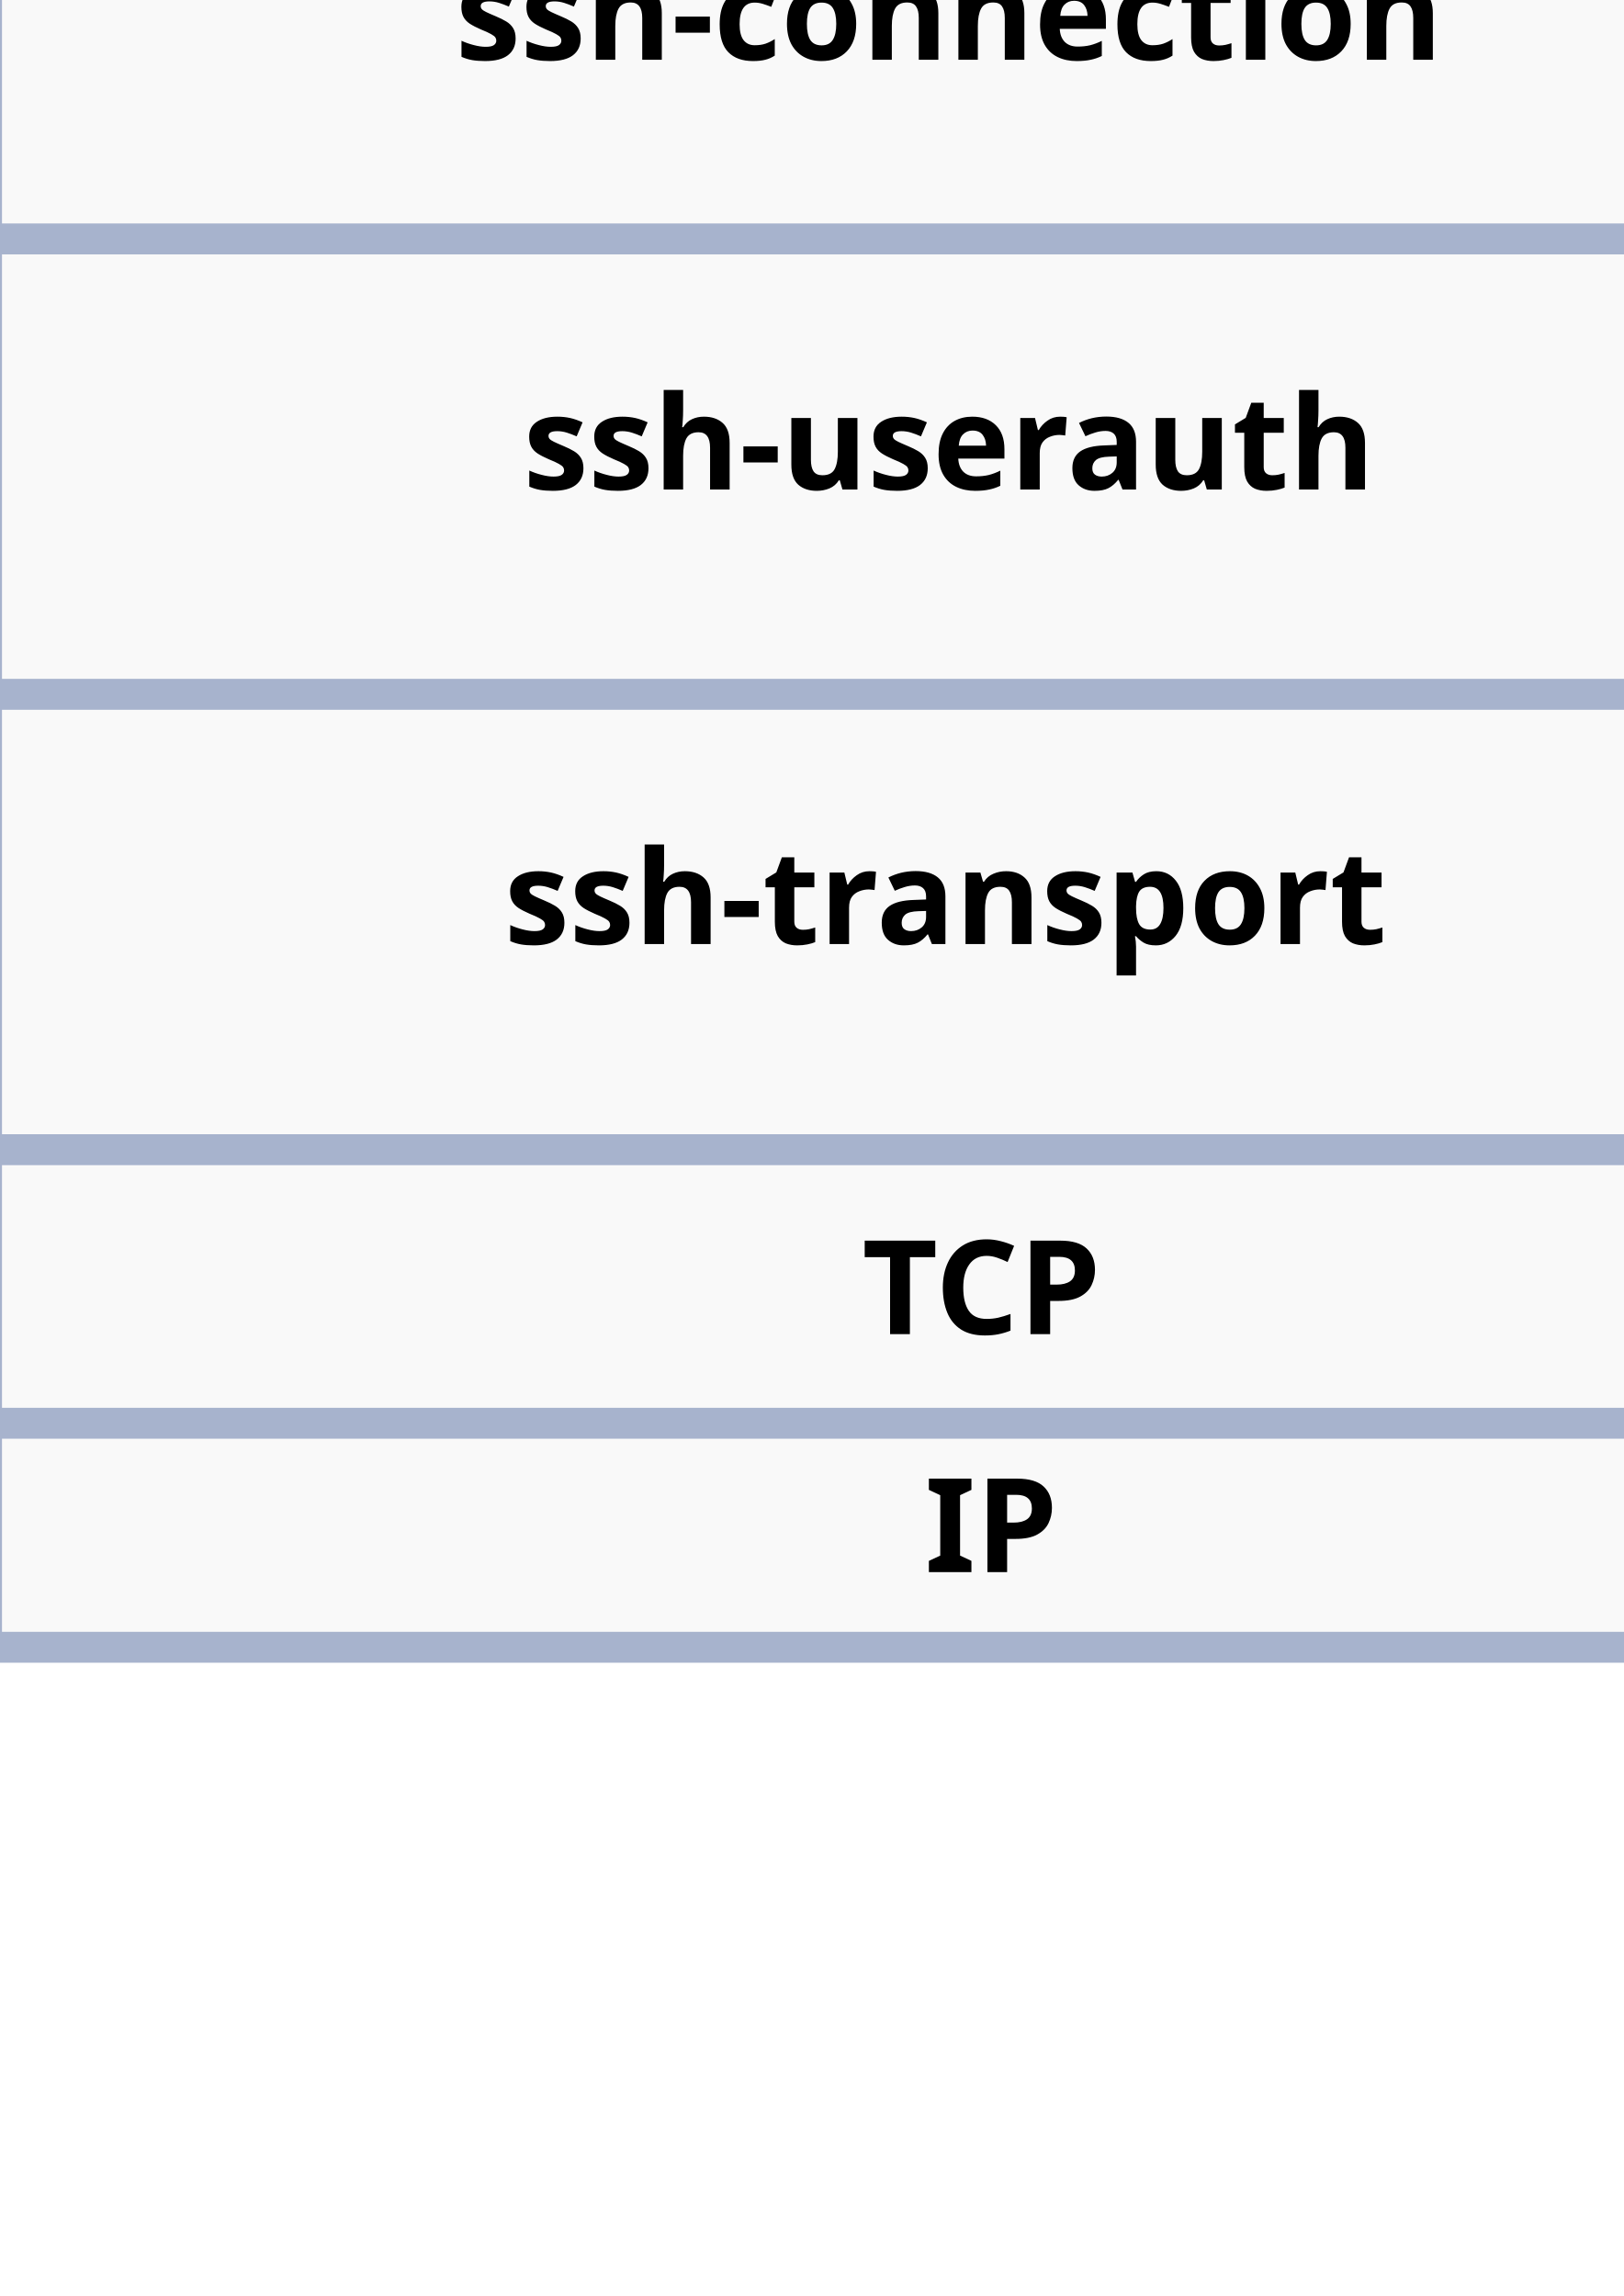
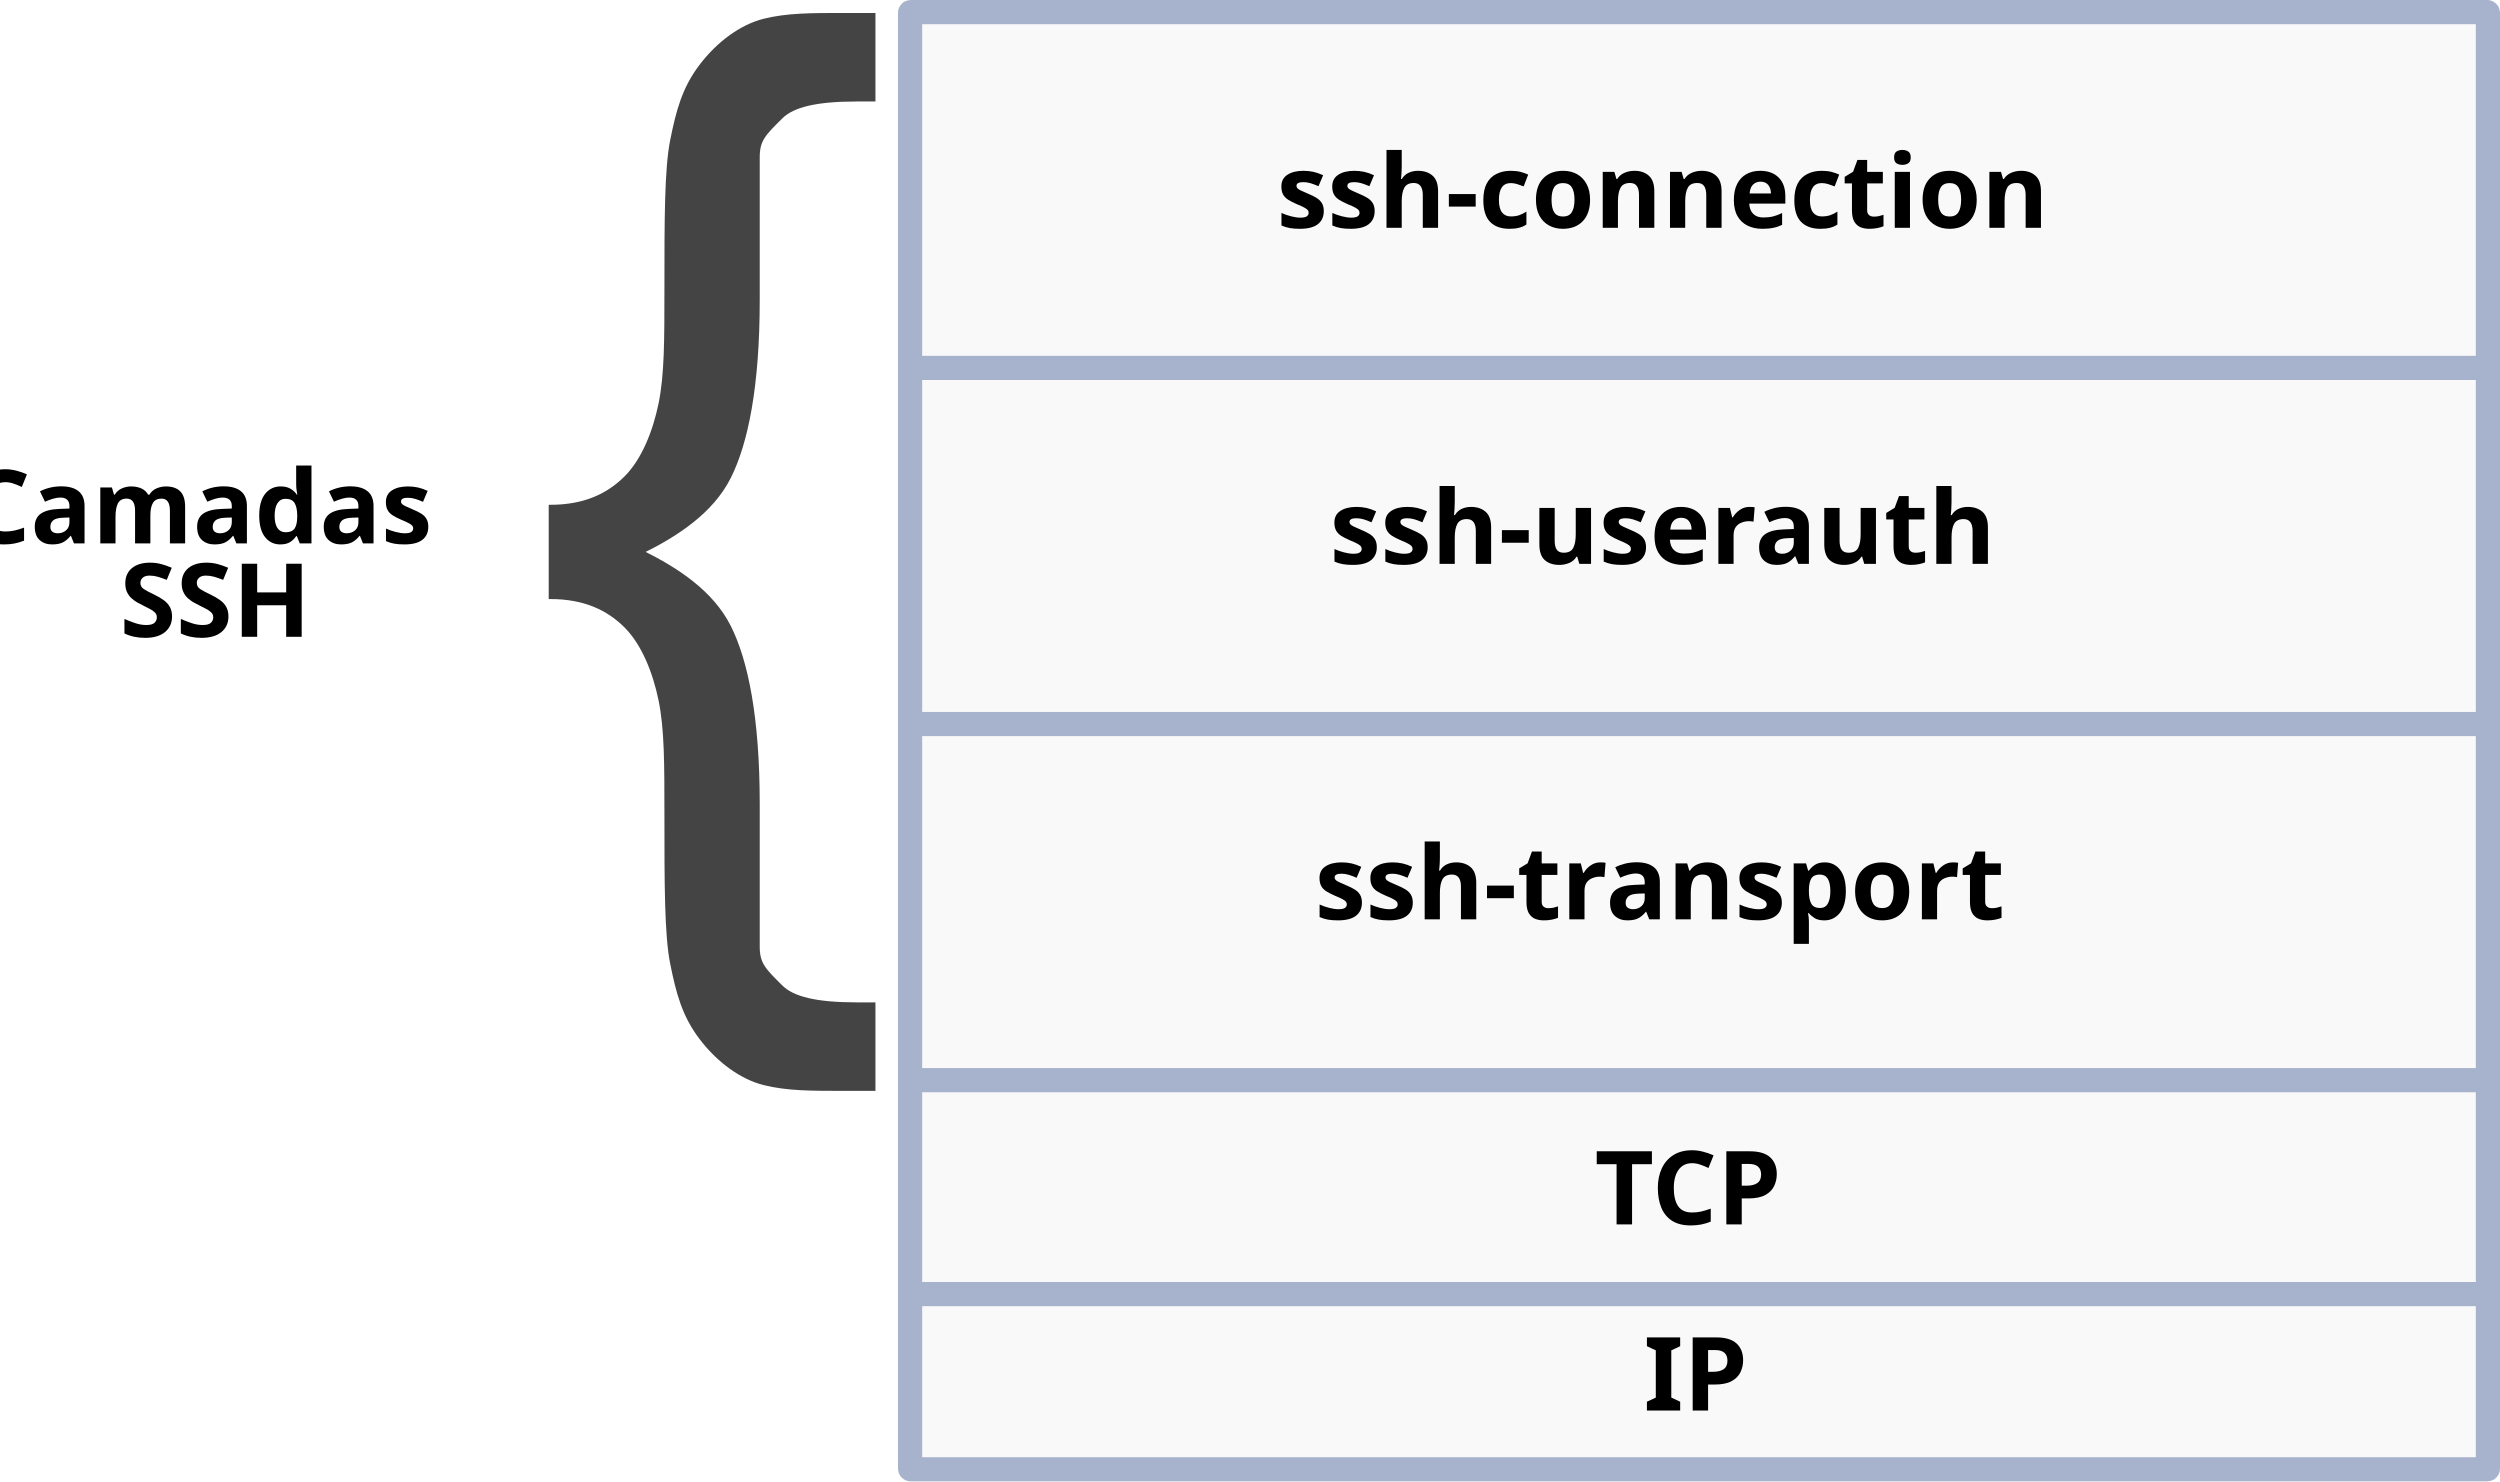
- <svg xmlns="http://www.w3.org/2000/svg" width="210mm" height="297mm" viewBox="0 0 210 297" version="1.1" id="svg8">
+ <svg xmlns="http://www.w3.org/2000/svg" width="413.522mm" height="245.035mm" viewBox="0 0 413.522 245.035" version="1.1" id="svg8">
  <defs id="defs2">
    <marker style="overflow:visible" id="marker1700" refX="0" refY="0" orient="auto">
      <path transform="matrix(-0.3,0,0,-0.3,0.69,0)" d="M 8.719,4.034 -2.207,0.016 8.719,-4.002 c -1.745,2.372 -1.735,5.617 -6e-7,8.035 z" style="fill:#a7b3cd;fill-opacity:1;fill-rule:evenodd;stroke:#a7b3cd;stroke-width:0.625;stroke-linejoin:round;stroke-opacity:1" id="path1698" />
    </marker>
-     <marker orient="auto" refY="0.0" refX="0.0" id="Arrow2Mend" style="overflow:visible;">
-       <path id="path4595" style="fill-rule:evenodd;stroke-width:0.625;stroke-linejoin:round;stroke:#000000;stroke-opacity:1;fill:#000000;fill-opacity:1" d="M 8.719,4.034 L -2.207,0.016 L 8.719,-4.002 C 6.973,-1.63 6.983,1.616 8.719,4.034 z " transform="scale(0.6) rotate(180) translate(0,0)" />
+     <marker orient="auto" refY="0" refX="0" id="Arrow2Mend" style="overflow:visible">
+       <path id="path4595" style="fill:#000000;fill-opacity:1;fill-rule:evenodd;stroke:#000000;stroke-width:0.625;stroke-linejoin:round;stroke-opacity:1" d="M 8.719,4.034 -2.207,0.016 8.719,-4.002 c -1.745,2.372 -1.735,5.617 -6e-7,8.035 z" transform="scale(-0.6)" />
    </marker>
    <marker orient="auto" refY="0" refX="0" id="Arrow2Mend-3" style="overflow:visible">
      <path id="path4595-5" style="fill:#000000;fill-opacity:1;fill-rule:evenodd;stroke:#000000;stroke-width:0.625;stroke-linejoin:round;stroke-opacity:1" d="M 8.719,4.034 -2.207,0.016 8.719,-4.002 c -1.745,2.372 -1.735,5.617 -6e-7,8.035 z" transform="scale(-0.6)" />
    </marker>
    <marker orient="auto" refY="0" refX="0" id="Arrow2Mend-2" style="overflow:visible">
      <path id="path4595-9" style="fill:#000000;fill-opacity:1;fill-rule:evenodd;stroke:#000000;stroke-width:0.625;stroke-linejoin:round;stroke-opacity:1" d="M 8.719,4.034 -2.207,0.016 8.719,-4.002 c -1.745,2.372 -1.735,5.617 -6e-7,8.035 z" transform="scale(-0.6)" />
    </marker>
    <marker orient="auto" refY="0" refX="0" id="Arrow2Mend-3-1" style="overflow:visible">
      <path id="path4595-5-2" style="fill:#000000;fill-opacity:1;fill-rule:evenodd;stroke:#000000;stroke-width:0.625;stroke-linejoin:round;stroke-opacity:1" d="M 8.719,4.034 -2.207,0.016 8.719,-4.002 c -1.745,2.372 -1.735,5.617 -6e-7,8.035 z" transform="scale(-0.6)" />
    </marker>
  </defs>
-   <g id="layer1">
+   <g id="layer1" transform="translate(152.2784,29.94825)">
    <rect style="opacity:1;fill:#f9f9f9;fill-opacity:1;stroke:#a7b3cd;stroke-width:4;stroke-linecap:square;stroke-linejoin:miter;stroke-miterlimit:4;stroke-dasharray:none;stroke-opacity:1" id="rect4504" width="260.986" height="241.035" x="-1.743" y="-27.948" ry="0.099" />
    <text xml:space="preserve" style="font-style:normal;font-variant:normal;font-weight:normal;font-stretch:normal;font-size:10.583px;line-height:6.615px;font-family:'Open Sans';-inkscape-font-specification:'Open Sans';letter-spacing:0px;word-spacing:0px;fill:#000000;fill-opacity:1;stroke:none;stroke-width:0.265px;stroke-linecap:butt;stroke-linejoin:miter;stroke-opacity:1" x="129.614" y="7.726" id="text4508-35">
      <tspan x="129.614" y="7.726" style="font-style:normal;font-variant:normal;font-weight:bold;font-stretch:normal;font-size:16.933px;line-height:13.335px;font-family:'Istok Web';-inkscape-font-specification:'Istok Web Bold';text-align:center;text-anchor:middle;stroke-width:0.265px" id="tspan4570">ssh-connection</tspan>
    </text>
    <text xml:space="preserve" style="font-style:normal;font-variant:normal;font-weight:normal;font-stretch:normal;font-size:10.583px;line-height:6.615px;font-family:'Open Sans';-inkscape-font-specification:'Open Sans';letter-spacing:0px;word-spacing:0px;fill:#000000;fill-opacity:1;stroke:none;stroke-width:0.265px;stroke-linecap:butt;stroke-linejoin:miter;stroke-opacity:1" x="111.494" y="172.576" id="text4508-9">
      <tspan id="tspan4506-1" x="111.494" y="172.576" style="font-style:normal;font-variant:normal;font-weight:bold;font-stretch:normal;font-size:16.933px;font-family:'Istok Web';-inkscape-font-specification:'Istok Web Bold';stroke-width:0.265px">TCP</tspan>
    </text>
    <text xml:space="preserve" style="font-style:normal;font-variant:normal;font-weight:normal;font-stretch:normal;font-size:10.583px;line-height:6.615px;font-family:'Open Sans';-inkscape-font-specification:'Open Sans';letter-spacing:0px;word-spacing:0px;fill:#000000;fill-opacity:1;stroke:none;stroke-width:0.265px;stroke-linecap:butt;stroke-linejoin:miter;stroke-opacity:1" x="119.589" y="203.364" id="text4508-7-2">
      <tspan id="tspan4506-5-7" x="119.589" y="203.364" style="font-style:normal;font-variant:normal;font-weight:bold;font-stretch:normal;font-size:16.933px;font-family:'Istok Web';-inkscape-font-specification:'Istok Web Bold';stroke-width:0.265px">IP</tspan>
    </text>
    <path style="fill:none;fill-rule:evenodd;stroke:#a7b3cd;stroke-width:4;stroke-linecap:butt;stroke-linejoin:miter;stroke-miterlimit:4;stroke-dasharray:none;stroke-opacity:1" d="M -1.807,184.105 H 260.572" id="path4572-3" />
-     <path style="fill:none;fill-rule:evenodd;stroke:#a7b3cd;stroke-width:4;stroke-linecap:butt;stroke-linejoin:miter;stroke-miterlimit:4;stroke-dasharray:none;stroke-opacity:1" d="m -1.054,148.719 261.626,0" id="path4572-3-6" />
-     <path id="path4632" d="m -1.054,89.813 261.626,0" style="fill:none;fill-rule:evenodd;stroke:#a7b3cd;stroke-width:4;stroke-linecap:butt;stroke-linejoin:miter;stroke-miterlimit:4;stroke-dasharray:none;stroke-opacity:1" />
-     <path style="fill:none;fill-rule:evenodd;stroke:#a7b3cd;stroke-width:4;stroke-linecap:butt;stroke-linejoin:miter;stroke-miterlimit:4;stroke-dasharray:none;stroke-opacity:1" d="m -1.054,30.906 261.626,0" id="path4634" />
+     <path style="fill:none;fill-rule:evenodd;stroke:#a7b3cd;stroke-width:4;stroke-linecap:butt;stroke-linejoin:miter;stroke-miterlimit:4;stroke-dasharray:none;stroke-opacity:1" d="M -1.054,148.719 H 260.572" id="path4572-3-6" />
+     <path id="path4632" d="M -1.054,89.813 H 260.572" style="fill:none;fill-rule:evenodd;stroke:#a7b3cd;stroke-width:4;stroke-linecap:butt;stroke-linejoin:miter;stroke-miterlimit:4;stroke-dasharray:none;stroke-opacity:1" />
+     <path style="fill:none;fill-rule:evenodd;stroke:#a7b3cd;stroke-width:4;stroke-linecap:butt;stroke-linejoin:miter;stroke-miterlimit:4;stroke-dasharray:none;stroke-opacity:1" d="M -1.054,30.906 H 260.572" id="path4634" />
    <path style="fill:#444444;stroke:#444444;stroke-width:0.452" id="use8" d="m -7.699,150.267 h -4.785 c -5.742,0 -9.57,0 -13.398,-0.946 -3.828,-0.946 -7.656,-3.784 -10.527,-7.568 -2.871,-3.784 -3.828,-7.568 -4.785,-12.298 -0.957,-4.73 -0.957,-13.244 -0.957,-24.595 0,-8.514 0,-14.19 -0.957,-18.92 -0.957,-4.73 -2.871,-9.46 -5.742,-12.298 -2.871,-2.838 -6.699,-4.73 -12.441,-4.73 V 53.778 c 5.742,0 9.57,-1.892 12.441,-4.73 2.871,-2.838 4.785,-7.568 5.742,-12.298 0.957,-4.73 0.957,-10.406 0.957,-18.92 0,-11.352 0,-19.865 0.957,-24.595 0.957,-4.73 1.914,-8.514 4.785,-12.298 2.871,-3.784 6.699,-6.622 10.527,-7.568 3.828,-0.946 7.656,-0.946 13.398,-0.946 h 4.785 v 14.19 h -2.871 c -6.699,0 -10.527,0.946 -12.441,2.838 -2.871,2.838 -3.828,3.784 -3.828,6.622 V 19.723 c 0,14.19 -1.914,23.649 -4.785,29.325 -2.871,5.676 -8.613,9.46 -14.355,12.298 5.742,2.838 11.484,6.622 14.355,12.298 2.871,5.676 4.785,15.136 4.785,29.325 v 23.649 c 0,2.838 0.957,3.784 3.828,6.622 1.914,1.892 5.742,2.838 12.441,2.838 h 2.871 z" />
    <text id="text1997" y="63.318" x="129.614" style="font-style:normal;font-variant:normal;font-weight:normal;font-stretch:normal;font-size:10.583px;line-height:6.615px;font-family:'Open Sans';-inkscape-font-specification:'Open Sans';letter-spacing:0px;word-spacing:0px;fill:#000000;fill-opacity:1;stroke:none;stroke-width:0.265px;stroke-linecap:butt;stroke-linejoin:miter;stroke-opacity:1" xml:space="preserve">
      <tspan id="tspan1995" style="font-style:normal;font-variant:normal;font-weight:bold;font-stretch:normal;font-size:16.933px;line-height:13.335px;font-family:'Istok Web';-inkscape-font-specification:'Istok Web Bold';text-align:center;text-anchor:middle;stroke-width:0.265px" y="63.318" x="129.614">ssh-userauth</tspan>
    </text>
    <text xml:space="preserve" style="font-style:normal;font-variant:normal;font-weight:normal;font-stretch:normal;font-size:10.583px;line-height:6.615px;font-family:'Open Sans';-inkscape-font-specification:'Open Sans';letter-spacing:0px;word-spacing:0px;fill:#000000;fill-opacity:1;stroke:none;stroke-width:0.265px;stroke-linecap:butt;stroke-linejoin:miter;stroke-opacity:1" x="129.143" y="122.117" id="text2001">
      <tspan x="129.143" y="122.117" style="font-style:normal;font-variant:normal;font-weight:bold;font-stretch:normal;font-size:16.933px;line-height:13.335px;font-family:'Istok Web';-inkscape-font-specification:'Istok Web Bold';text-align:center;text-anchor:middle;stroke-width:0.265px" id="tspan1999">ssh-transport</tspan>
    </text>
    <text id="text2107" y="59.932" x="-109.796" style="font-style:normal;font-variant:normal;font-weight:normal;font-stretch:normal;font-size:10.583px;line-height:6.615px;font-family:'Open Sans';-inkscape-font-specification:'Open Sans';letter-spacing:0px;word-spacing:0px;fill:#000000;fill-opacity:1;stroke:none;stroke-width:0.265px;stroke-linecap:butt;stroke-linejoin:miter;stroke-opacity:1" xml:space="preserve">
      <tspan id="tspan2105" style="font-style:normal;font-variant:normal;font-weight:bold;font-stretch:normal;font-size:16.933px;line-height:15.452px;font-family:'Istok Web';-inkscape-font-specification:'Istok Web Bold';text-align:center;text-anchor:middle;stroke-width:0.265px" y="59.932" x="-109.796">Camadas</tspan>
      <tspan style="font-style:normal;font-variant:normal;font-weight:bold;font-stretch:normal;font-size:16.933px;line-height:15.452px;font-family:'Istok Web';-inkscape-font-specification:'Istok Web Bold';text-align:center;text-anchor:middle;stroke-width:0.265px" y="75.384" x="-109.796" id="tspan2109">SSH</tspan>
    </text>
  </g>
</svg>
